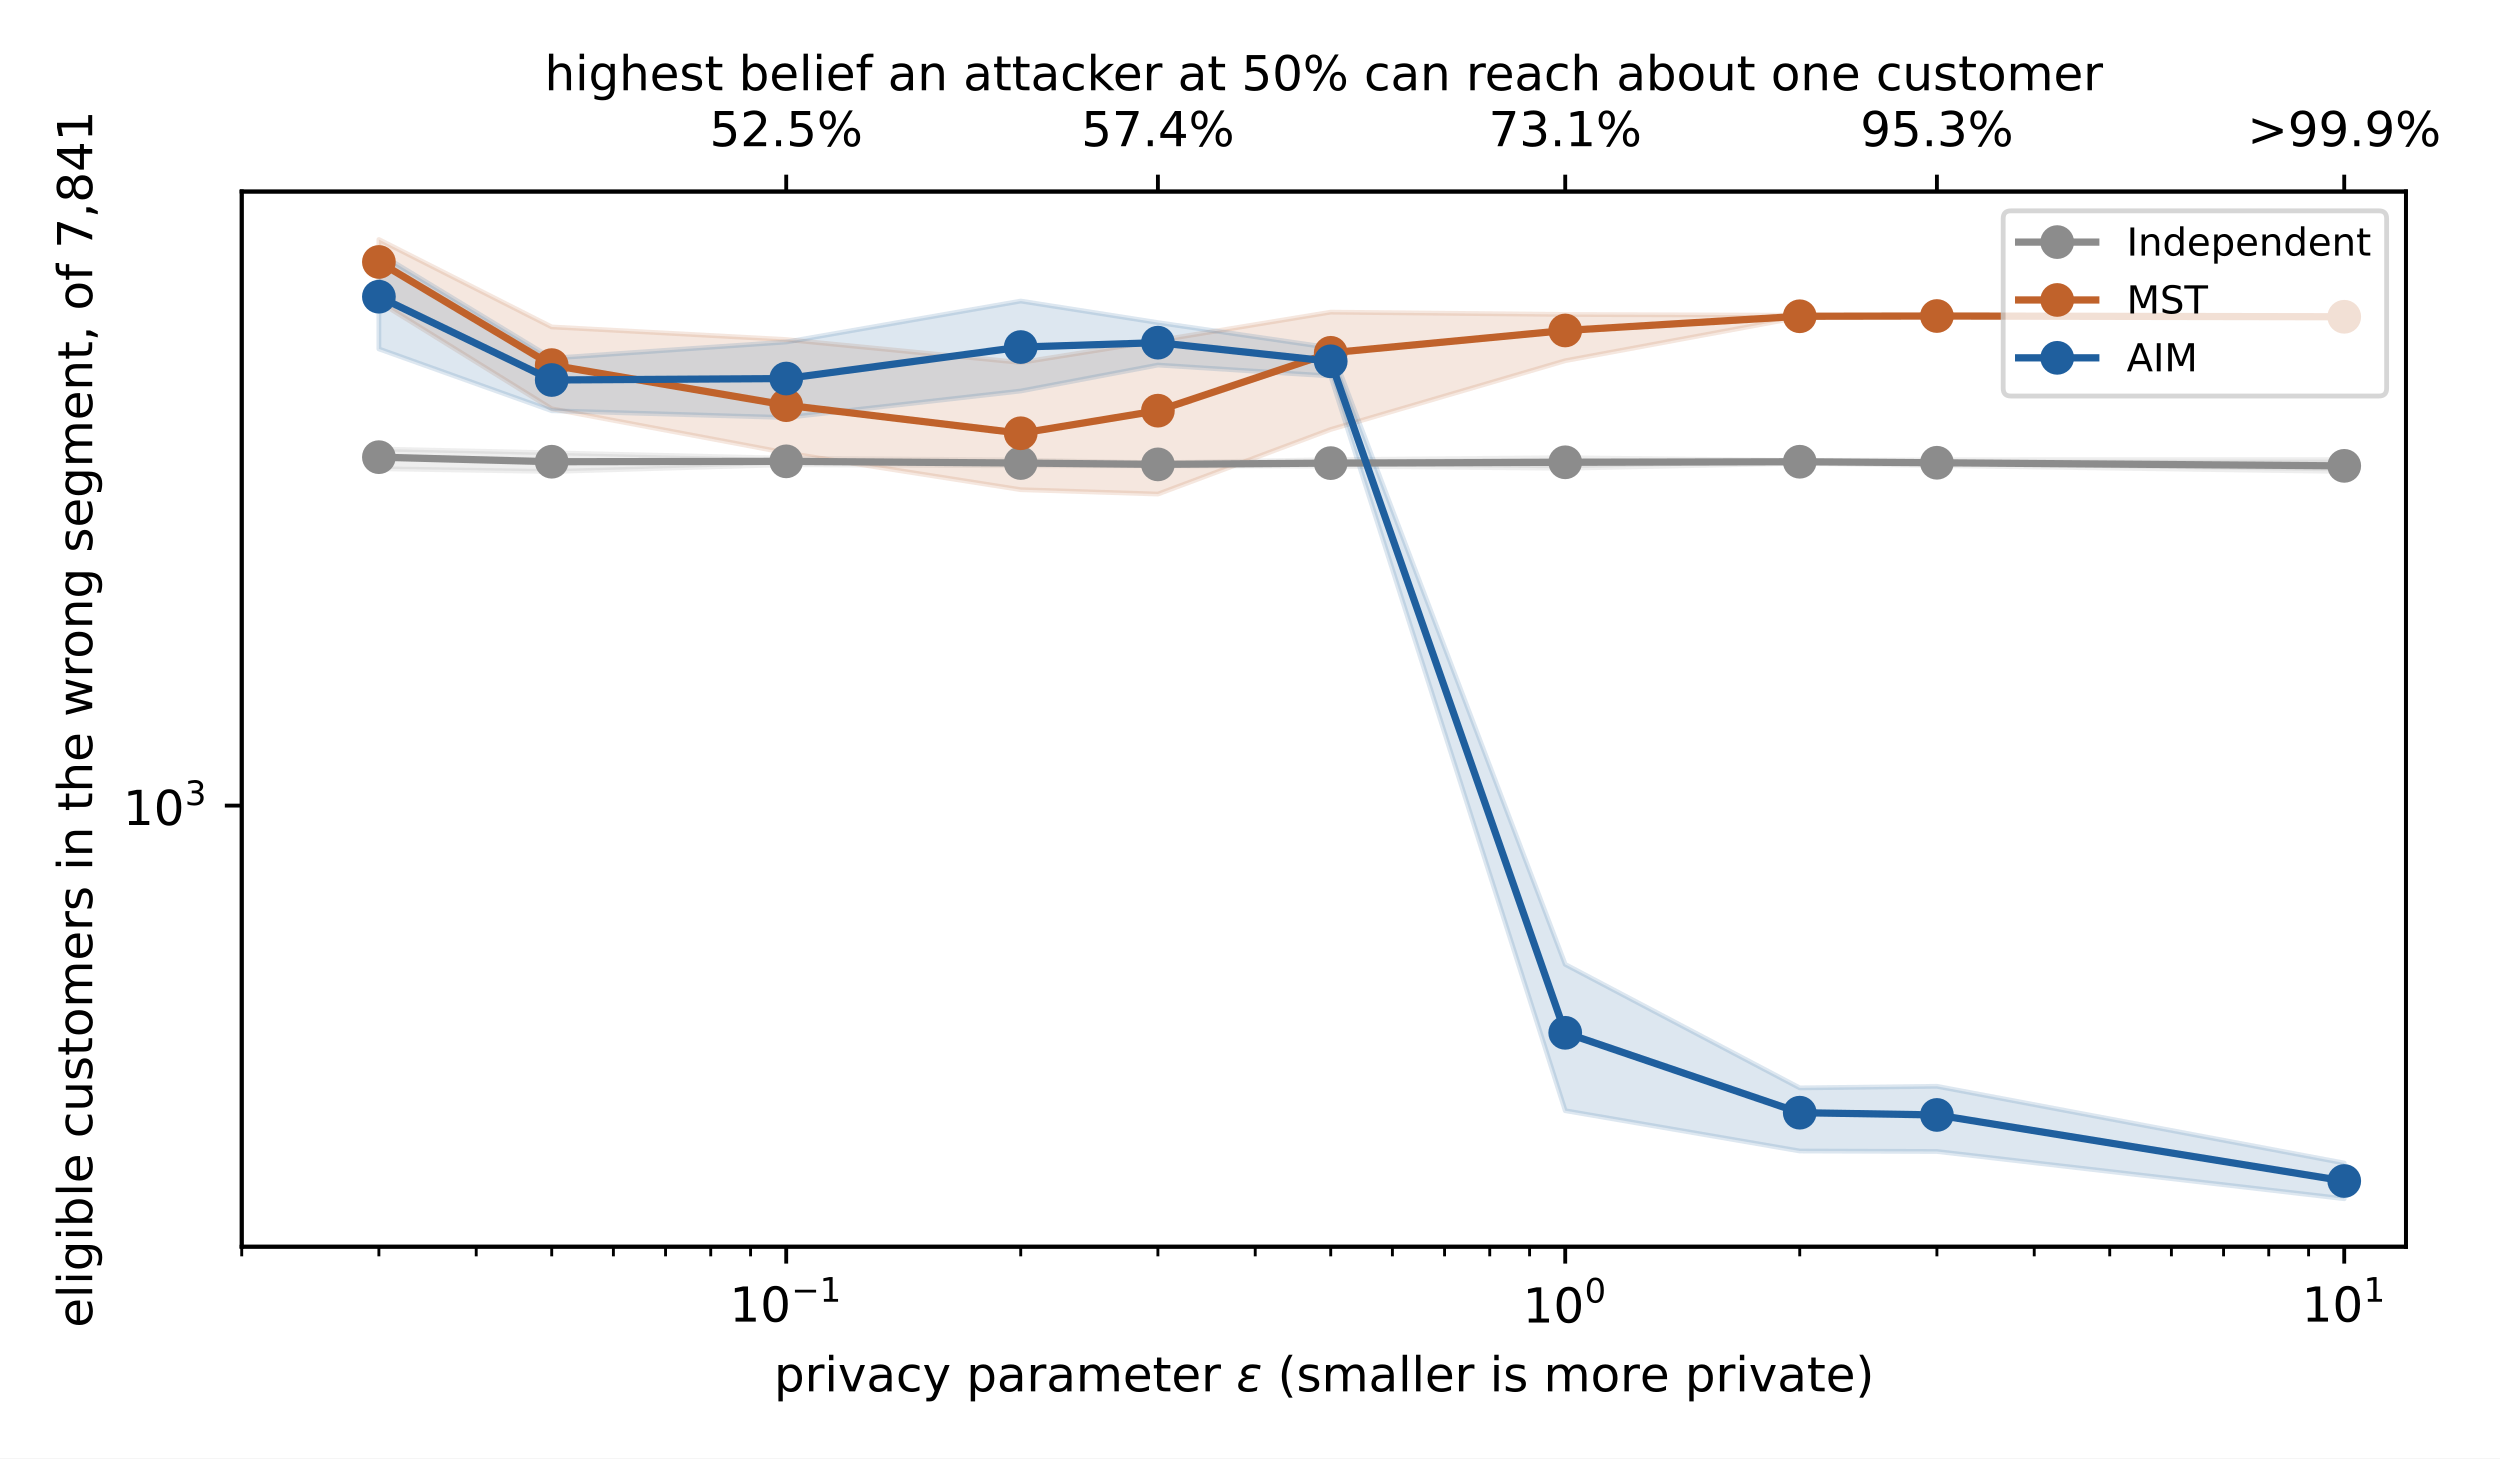
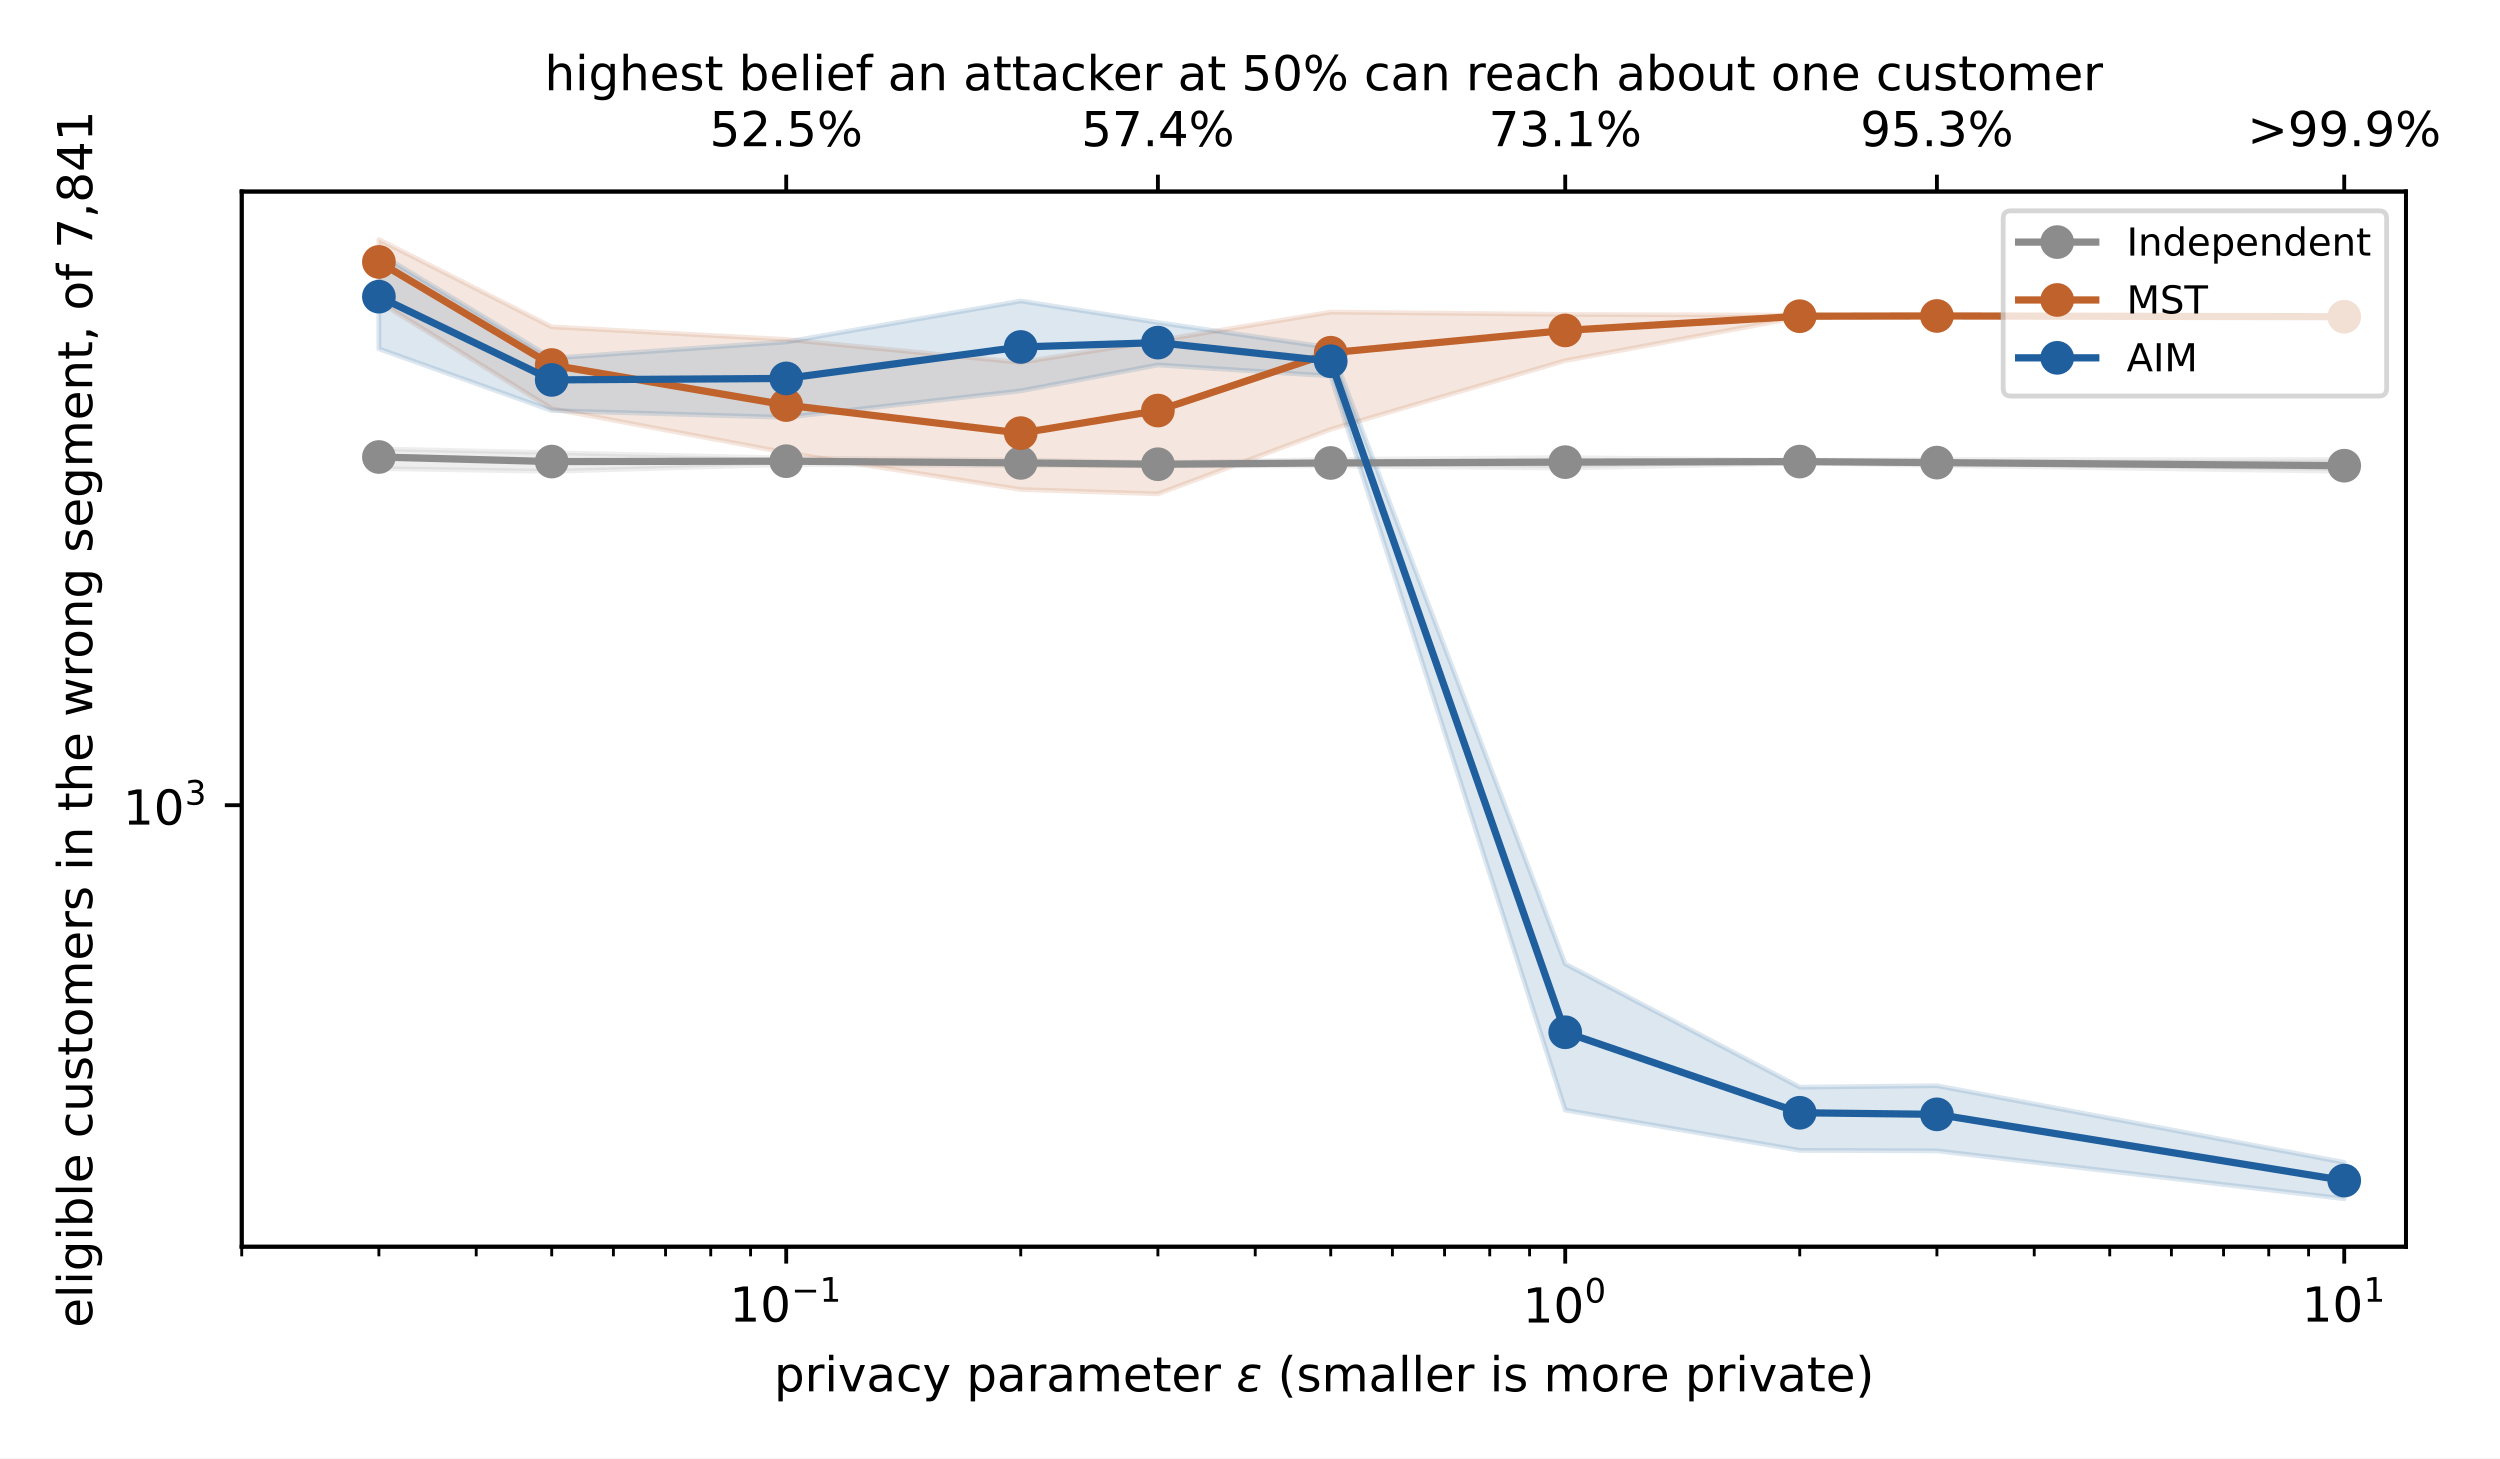
<svg xmlns="http://www.w3.org/2000/svg" xmlns:xlink="http://www.w3.org/1999/xlink" width="518.4pt" height="302.4pt" viewBox="0 0 518.4 302.4" version="1.1">
  <defs>
    <style type="text/css">*{stroke-linejoin: round; stroke-linecap: butt}</style>
  </defs>
  <g id="figure_1">
    <g id="patch_1">
      <path d="M 0 302.4  L 518.4 302.4  L 518.4 0  L 0 0  z " style="fill: #ffffff" />
    </g>
    <g id="axes_1">
      <g id="patch_2">
        <path d="M 50.122 258.515  L 498.891 258.515  L 498.891 39.72  L 50.122 39.72  z " style="fill: #ffffff" />
      </g>
      <g id="FillBetweenPolyCollection_1">
        <defs>
-           <path id="m904299fa8b" d="M 78.567 -209.295  L 78.567 -205.204  L 114.404 -204.627  L 163.03 -206.037  L 211.657 -205.81  L 240.102 -205.804  L 275.938 -205.738  L 324.565 -205.294  L 373.192 -206.329  L 401.637 -205.858  L 486.1 -204.632  L 486.1 -207.101  L 486.1 -207.101  L 401.637 -207.068  L 373.192 -206.905  L 324.565 -207.492  L 275.938 -207.094  L 240.102 -206.433  L 211.657 -207.013  L 163.03 -207.392  L 114.404 -208.505  L 78.567 -209.295  z " style="stroke: #8c8c8c; stroke-opacity: 0.15" />
+           <path id="m54367cc0fe" d="M 78.567 -209.325  L 78.567 -205.236  L 114.404 -204.66  L 163.03 -206.069  L 211.657 -205.842  L 240.102 -205.836  L 275.938 -205.77  L 324.565 -205.327  L 373.192 -206.36  L 401.637 -205.89  L 486.1 -204.665  L 486.1 -207.132  L 486.1 -207.132  L 401.637 -207.1  L 373.192 -206.937  L 324.565 -207.523  L 275.938 -207.126  L 240.102 -206.464  L 211.657 -207.044  L 163.03 -207.423  L 114.404 -208.535  L 78.567 -209.325  z " style="stroke: #8c8c8c; stroke-opacity: 0.15" />
        </defs>
        <g clip-path="url(#p44104c171d)">
-           <use xlink:href="#m904299fa8b" x="0" y="302.4" style="fill: #8c8c8c; fill-opacity: 0.15; stroke: #8c8c8c; stroke-opacity: 0.15" />
+           <use xlink:href="#m54367cc0fe" x="0" y="302.4" style="fill: #8c8c8c; fill-opacity: 0.15; stroke: #8c8c8c; stroke-opacity: 0.15" />
        </g>
      </g>
      <g id="FillBetweenPolyCollection_2">
        <defs>
-           <path id="m4ba1f37c2b" d="M 78.567 -252.735  L 78.567 -239.829  L 114.404 -217.631  L 163.03 -208.494  L 211.657 -200.858  L 240.102 -199.952  L 275.938 -213.35  L 324.565 -227.603  L 373.192 -236.617  L 401.637 -236.726  L 486.1 -236.568  L 486.1 -236.897  L 486.1 -236.897  L 401.637 -237.087  L 373.192 -237.031  L 324.565 -237.191  L 275.938 -237.675  L 240.102 -231.781  L 211.657 -227.233  L 163.03 -231.993  L 114.404 -234.604  L 78.567 -252.735  z " style="stroke: #c0622b; stroke-opacity: 0.15" />
+           <path id="ma6da9bcf77" d="M 78.567 -252.735  L 78.567 -239.837  L 114.404 -217.655  L 163.03 -208.524  L 211.657 -200.894  L 240.102 -199.989  L 275.938 -213.377  L 324.565 -227.62  L 373.192 -236.628  L 401.637 -236.737  L 486.1 -236.579  L 486.1 -236.908  L 486.1 -236.908  L 401.637 -237.098  L 373.192 -237.041  L 324.565 -237.202  L 275.938 -237.685  L 240.102 -231.796  L 211.657 -227.25  L 163.03 -232.008  L 114.404 -234.616  L 78.567 -252.735  z " style="stroke: #c0622b; stroke-opacity: 0.15" />
        </defs>
        <g clip-path="url(#p44104c171d)">
-           <use xlink:href="#m4ba1f37c2b" x="0" y="302.4" style="fill: #c0622b; fill-opacity: 0.15; stroke: #c0622b; stroke-opacity: 0.15" />
+           <use xlink:href="#ma6da9bcf77" x="0" y="302.4" style="fill: #c0622b; fill-opacity: 0.15; stroke: #c0622b; stroke-opacity: 0.15" />
        </g>
      </g>
      <g id="FillBetweenPolyCollection_3">
        <defs>
-           <path id="m093d029744" d="M 78.567 -249.872  L 78.567 -230.047  L 114.404 -217.23  L 163.03 -215.814  L 211.657 -221.323  L 240.102 -226.704  L 275.938 -224.426  L 324.565 -72.087  L 373.192 -63.726  L 401.637 -63.629  L 486.1 -53.83  L 486.1 -61.233  L 486.1 -61.233  L 401.637 -77.148  L 373.192 -76.813  L 324.565 -102.426  L 275.938 -230.283  L 240.102 -235.506  L 211.657 -239.975  L 163.03 -231.483  L 114.404 -228.129  L 78.567 -249.872  z " style="stroke: #1f5f9e; stroke-opacity: 0.15" />
+           <path id="m3454342158" d="M 78.567 -249.874  L 78.567 -230.063  L 114.404 -217.255  L 163.03 -215.854  L 211.657 -221.355  L 240.102 -226.722  L 275.938 -224.435  L 324.565 -72.212  L 373.192 -63.857  L 401.637 -63.759  L 486.1 -53.83  L 486.1 -61.365  L 486.1 -61.365  L 401.637 -77.269  L 373.192 -76.966  L 324.565 -102.53  L 275.938 -230.298  L 240.102 -235.518  L 211.657 -239.983  L 163.03 -231.498  L 114.404 -228.146  L 78.567 -249.874  z " style="stroke: #1f5f9e; stroke-opacity: 0.15" />
        </defs>
        <g clip-path="url(#p44104c171d)">
-           <use xlink:href="#m093d029744" x="0" y="302.4" style="fill: #1f5f9e; fill-opacity: 0.15; stroke: #1f5f9e; stroke-opacity: 0.15" />
+           <use xlink:href="#m3454342158" x="0" y="302.4" style="fill: #1f5f9e; fill-opacity: 0.15; stroke: #1f5f9e; stroke-opacity: 0.15" />
        </g>
      </g>
      <g id="matplotlib.axis_1">
        <g id="xtick_1">
          <g id="line2d_1">
            <defs>
              <path id="m0643501b7b" d="M 0 0  L 0 3.5  " style="stroke: #000000; stroke-width: 0.8" />
            </defs>
            <g>
              <use xlink:href="#m0643501b7b" x="163.03" y="258.515" style="stroke: #000000; stroke-width: 0.8" />
            </g>
          </g>
          <g id="text_1">
            <g transform="translate(151.2804 274.8153)">
              <text>
                <tspan x="0" y="-0.762" style="font-size: 10px; font-family: 'DejaVu Sans'">1</tspan>
                <tspan x="6.362" y="-0.762" style="font-size: 10px; font-family: 'DejaVu Sans'">0</tspan>
                <tspan x="12.82" y="-4.892" style="font-size: 7px; font-family: 'DejaVu Sans'">−</tspan>
                <tspan x="18.686" y="-4.892" style="font-size: 7px; font-family: 'DejaVu Sans'">1</tspan>
              </text>
            </g>
          </g>
        </g>
        <g id="xtick_2">
          <g id="line2d_2">
            <g>
              <use xlink:href="#m0643501b7b" x="324.565" y="258.515" style="stroke: #000000; stroke-width: 0.8" />
            </g>
          </g>
          <g id="text_2">
            <g transform="translate(315.7653 274.9153)">
              <text>
                <tspan x="0" y="-0.675" style="font-size: 10px; font-family: 'DejaVu Sans'">1</tspan>
                <tspan x="6.362" y="-0.675" style="font-size: 10px; font-family: 'DejaVu Sans'">0</tspan>
                <tspan x="12.82" y="-4.805" style="font-size: 7px; font-family: 'DejaVu Sans'">0</tspan>
              </text>
            </g>
          </g>
        </g>
        <g id="xtick_3">
          <g id="line2d_3">
            <g>
              <use xlink:href="#m0643501b7b" x="486.1" y="258.515" style="stroke: #000000; stroke-width: 0.8" />
            </g>
          </g>
          <g id="text_3">
            <g transform="translate(477.3002 274.8153)">
              <text>
                <tspan x="0" y="-0.762" style="font-size: 10px; font-family: 'DejaVu Sans'">1</tspan>
                <tspan x="6.362" y="-0.762" style="font-size: 10px; font-family: 'DejaVu Sans'">0</tspan>
                <tspan x="12.82" y="-4.892" style="font-size: 7px; font-family: 'DejaVu Sans'">1</tspan>
              </text>
            </g>
          </g>
        </g>
        <g id="xtick_4">
          <g id="line2d_4">
            <defs>
              <path id="md805db2b2f" d="M 0 0  L 0 2  " style="stroke: #000000; stroke-width: 0.6" />
            </defs>
            <g>
              <use xlink:href="#md805db2b2f" x="50.122" y="258.515" style="stroke: #000000; stroke-width: 0.6" />
            </g>
          </g>
        </g>
        <g id="xtick_5">
          <g id="line2d_5">
            <g>
              <use xlink:href="#md805db2b2f" x="78.567" y="258.515" style="stroke: #000000; stroke-width: 0.6" />
            </g>
          </g>
        </g>
        <g id="xtick_6">
          <g id="line2d_6">
            <g>
              <use xlink:href="#md805db2b2f" x="98.749" y="258.515" style="stroke: #000000; stroke-width: 0.6" />
            </g>
          </g>
        </g>
        <g id="xtick_7">
          <g id="line2d_7">
            <g>
              <use xlink:href="#md805db2b2f" x="114.404" y="258.515" style="stroke: #000000; stroke-width: 0.6" />
            </g>
          </g>
        </g>
        <g id="xtick_8">
          <g id="line2d_8">
            <g>
              <use xlink:href="#md805db2b2f" x="127.194" y="258.515" style="stroke: #000000; stroke-width: 0.6" />
            </g>
          </g>
        </g>
        <g id="xtick_9">
          <g id="line2d_9">
            <g>
              <use xlink:href="#md805db2b2f" x="138.008" y="258.515" style="stroke: #000000; stroke-width: 0.6" />
            </g>
          </g>
        </g>
        <g id="xtick_10">
          <g id="line2d_10">
            <g>
              <use xlink:href="#md805db2b2f" x="147.376" y="258.515" style="stroke: #000000; stroke-width: 0.6" />
            </g>
          </g>
        </g>
        <g id="xtick_11">
          <g id="line2d_11">
            <g>
              <use xlink:href="#md805db2b2f" x="155.639" y="258.515" style="stroke: #000000; stroke-width: 0.6" />
            </g>
          </g>
        </g>
        <g id="xtick_12">
          <g id="line2d_12">
            <g>
              <use xlink:href="#md805db2b2f" x="211.657" y="258.515" style="stroke: #000000; stroke-width: 0.6" />
            </g>
          </g>
        </g>
        <g id="xtick_13">
          <g id="line2d_13">
            <g>
              <use xlink:href="#md805db2b2f" x="240.102" y="258.515" style="stroke: #000000; stroke-width: 0.6" />
            </g>
          </g>
        </g>
        <g id="xtick_14">
          <g id="line2d_14">
            <g>
              <use xlink:href="#md805db2b2f" x="260.284" y="258.515" style="stroke: #000000; stroke-width: 0.6" />
            </g>
          </g>
        </g>
        <g id="xtick_15">
          <g id="line2d_15">
            <g>
              <use xlink:href="#md805db2b2f" x="275.938" y="258.515" style="stroke: #000000; stroke-width: 0.6" />
            </g>
          </g>
        </g>
        <g id="xtick_16">
          <g id="line2d_16">
            <g>
              <use xlink:href="#md805db2b2f" x="288.729" y="258.515" style="stroke: #000000; stroke-width: 0.6" />
            </g>
          </g>
        </g>
        <g id="xtick_17">
          <g id="line2d_17">
            <g>
              <use xlink:href="#md805db2b2f" x="299.543" y="258.515" style="stroke: #000000; stroke-width: 0.6" />
            </g>
          </g>
        </g>
        <g id="xtick_18">
          <g id="line2d_18">
            <g>
              <use xlink:href="#md805db2b2f" x="308.911" y="258.515" style="stroke: #000000; stroke-width: 0.6" />
            </g>
          </g>
        </g>
        <g id="xtick_19">
          <g id="line2d_19">
            <g>
              <use xlink:href="#md805db2b2f" x="317.174" y="258.515" style="stroke: #000000; stroke-width: 0.6" />
            </g>
          </g>
        </g>
        <g id="xtick_20">
          <g id="line2d_20">
            <g>
              <use xlink:href="#md805db2b2f" x="373.192" y="258.515" style="stroke: #000000; stroke-width: 0.6" />
            </g>
          </g>
        </g>
        <g id="xtick_21">
          <g id="line2d_21">
            <g>
              <use xlink:href="#md805db2b2f" x="401.637" y="258.515" style="stroke: #000000; stroke-width: 0.6" />
            </g>
          </g>
        </g>
        <g id="xtick_22">
          <g id="line2d_22">
            <g>
              <use xlink:href="#md805db2b2f" x="421.819" y="258.515" style="stroke: #000000; stroke-width: 0.6" />
            </g>
          </g>
        </g>
        <g id="xtick_23">
          <g id="line2d_23">
            <g>
              <use xlink:href="#md805db2b2f" x="437.473" y="258.515" style="stroke: #000000; stroke-width: 0.6" />
            </g>
          </g>
        </g>
        <g id="xtick_24">
          <g id="line2d_24">
            <g>
              <use xlink:href="#md805db2b2f" x="450.264" y="258.515" style="stroke: #000000; stroke-width: 0.6" />
            </g>
          </g>
        </g>
        <g id="xtick_25">
          <g id="line2d_25">
            <g>
              <use xlink:href="#md805db2b2f" x="461.078" y="258.515" style="stroke: #000000; stroke-width: 0.6" />
            </g>
          </g>
        </g>
        <g id="xtick_26">
          <g id="line2d_26">
            <g>
              <use xlink:href="#md805db2b2f" x="470.446" y="258.515" style="stroke: #000000; stroke-width: 0.6" />
            </g>
          </g>
        </g>
        <g id="xtick_27">
          <g id="line2d_27">
            <g>
              <use xlink:href="#md805db2b2f" x="478.709" y="258.515" style="stroke: #000000; stroke-width: 0.6" />
            </g>
          </g>
        </g>
        <g id="text_4">
          <g transform="translate(160.5065 288.9177)">
            <text>
              <tspan x="0" y="-0.406" style="font-size: 10px; font-family: 'DejaVu Sans'">p</tspan>
              <tspan x="6.348" y="-0.406" style="font-size: 10px; font-family: 'DejaVu Sans'">r</tspan>
              <tspan x="10.459" y="-0.406" style="font-size: 10px; font-family: 'DejaVu Sans'">i</tspan>
              <tspan x="13.237" y="-0.406" style="font-size: 10px; font-family: 'DejaVu Sans'">v</tspan>
              <tspan x="19.155" y="-0.406" style="font-size: 10px; font-family: 'DejaVu Sans'">a</tspan>
              <tspan x="25.283" y="-0.406" style="font-size: 10px; font-family: 'DejaVu Sans'">c</tspan>
              <tspan x="30.781" y="-0.406" style="font-size: 10px; font-family: 'DejaVu Sans'">y</tspan>
              <tspan x="36.699" y="-0.406" style="font-size: 10px; font-family: 'DejaVu Sans'"> </tspan>
              <tspan x="39.878" y="-0.406" style="font-size: 10px; font-family: 'DejaVu Sans'">p</tspan>
              <tspan x="46.226" y="-0.406" style="font-size: 10px; font-family: 'DejaVu Sans'">a</tspan>
              <tspan x="52.354" y="-0.406" style="font-size: 10px; font-family: 'DejaVu Sans'">r</tspan>
              <tspan x="56.465" y="-0.406" style="font-size: 10px; font-family: 'DejaVu Sans'">a</tspan>
              <tspan x="62.593" y="-0.406" style="font-size: 10px; font-family: 'DejaVu Sans'">m</tspan>
              <tspan x="72.334" y="-0.406" style="font-size: 10px; font-family: 'DejaVu Sans'">e</tspan>
              <tspan x="78.486" y="-0.406" style="font-size: 10px; font-family: 'DejaVu Sans'">t</tspan>
              <tspan x="82.407" y="-0.406" style="font-size: 10px; font-family: 'DejaVu Sans'">e</tspan>
              <tspan x="88.56" y="-0.406" style="font-size: 10px; font-family: 'DejaVu Sans'">r</tspan>
              <tspan x="92.671" y="-0.406" style="font-size: 10px; font-family: 'DejaVu Sans'"> </tspan>
              <tspan x="101.255" y="-0.406" style="font-size: 10px; font-family: 'DejaVu Sans'"> </tspan>
              <tspan x="104.434" y="-0.406" style="font-size: 10px; font-family: 'DejaVu Sans'">(</tspan>
              <tspan x="108.335" y="-0.406" style="font-size: 10px; font-family: 'DejaVu Sans'">s</tspan>
              <tspan x="113.545" y="-0.406" style="font-size: 10px; font-family: 'DejaVu Sans'">m</tspan>
              <tspan x="123.286" y="-0.406" style="font-size: 10px; font-family: 'DejaVu Sans'">a</tspan>
              <tspan x="129.414" y="-0.406" style="font-size: 10px; font-family: 'DejaVu Sans'">l</tspan>
              <tspan x="132.192" y="-0.406" style="font-size: 10px; font-family: 'DejaVu Sans'">l</tspan>
              <tspan x="134.971" y="-0.406" style="font-size: 10px; font-family: 'DejaVu Sans'">e</tspan>
              <tspan x="141.123" y="-0.406" style="font-size: 10px; font-family: 'DejaVu Sans'">r</tspan>
              <tspan x="145.234" y="-0.406" style="font-size: 10px; font-family: 'DejaVu Sans'"> </tspan>
              <tspan x="148.413" y="-0.406" style="font-size: 10px; font-family: 'DejaVu Sans'">i</tspan>
              <tspan x="151.191" y="-0.406" style="font-size: 10px; font-family: 'DejaVu Sans'">s</tspan>
              <tspan x="156.401" y="-0.406" style="font-size: 10px; font-family: 'DejaVu Sans'"> </tspan>
              <tspan x="159.58" y="-0.406" style="font-size: 10px; font-family: 'DejaVu Sans'">m</tspan>
              <tspan x="169.321" y="-0.406" style="font-size: 10px; font-family: 'DejaVu Sans'">o</tspan>
              <tspan x="175.439" y="-0.406" style="font-size: 10px; font-family: 'DejaVu Sans'">r</tspan>
              <tspan x="179.551" y="-0.406" style="font-size: 10px; font-family: 'DejaVu Sans'">e</tspan>
              <tspan x="185.703" y="-0.406" style="font-size: 10px; font-family: 'DejaVu Sans'"> </tspan>
              <tspan x="188.882" y="-0.406" style="font-size: 10px; font-family: 'DejaVu Sans'">p</tspan>
              <tspan x="195.229" y="-0.406" style="font-size: 10px; font-family: 'DejaVu Sans'">r</tspan>
              <tspan x="199.341" y="-0.406" style="font-size: 10px; font-family: 'DejaVu Sans'">i</tspan>
              <tspan x="202.119" y="-0.406" style="font-size: 10px; font-family: 'DejaVu Sans'">v</tspan>
              <tspan x="208.037" y="-0.406" style="font-size: 10px; font-family: 'DejaVu Sans'">a</tspan>
              <tspan x="214.165" y="-0.406" style="font-size: 10px; font-family: 'DejaVu Sans'">t</tspan>
              <tspan x="218.086" y="-0.406" style="font-size: 10px; font-family: 'DejaVu Sans'">e</tspan>
              <tspan x="224.238" y="-0.406" style="font-size: 10px; font-family: 'DejaVu Sans'">)</tspan>
              <tspan x="95.85" y="-0.406" style="font-style: oblique; font-size: 10px; font-family: 'DejaVu Sans'">ε</tspan>
            </text>
          </g>
        </g>
      </g>
      <g id="matplotlib.axis_2">
        <g id="ytick_1">
          <g id="line2d_28">
            <defs>
              <path id="m30115513dc" d="M 0 0  L -3.5 0  " style="stroke: #000000; stroke-width: 0.8" />
            </defs>
            <g>
-               <use xlink:href="#m30115513dc" x="50.122" y="167.049" style="stroke: #000000; stroke-width: 0.8" />
+               <use xlink:href="#m30115513dc" x="50.122" y="166.968" style="stroke: #000000; stroke-width: 0.8" />
            </g>
          </g>
          <g id="text_5">
-             <g transform="translate(25.52234 171.7485)">
+             <g transform="translate(25.52234 171.6678)">
              <text>
                <tspan x="0" y="-0.675" style="font-size: 10px; font-family: 'DejaVu Sans'">1</tspan>
                <tspan x="6.362" y="-0.675" style="font-size: 10px; font-family: 'DejaVu Sans'">0</tspan>
                <tspan x="12.82" y="-4.805" style="font-size: 7px; font-family: 'DejaVu Sans'">3</tspan>
              </text>
            </g>
          </g>
        </g>
        <g id="text_6">
          <text style="font-size: 10px; font-family: 'DejaVu Sans', 'Bitstream Vera Sans', 'Computer Modern Sans Serif', 'Lucida Grande', 'Verdana', 'Geneva', 'Lucid', 'Arial', 'Helvetica', 'Avant Garde', sans-serif; text-anchor: middle" x="19.12" y="149.118" transform="rotate(-90 19.12 149.1177)">eligible customers in the wrong segment, of 7,841</text>
        </g>
      </g>
      <g id="line2d_29">
-         <path d="M 78.567 94.798  L 114.404 95.743  L 163.03 95.665  L 211.657 96.015  L 240.102 96.295  L 275.938 96.032  L 324.565 95.861  L 373.192 95.745  L 401.637 95.957  L 486.1 96.601  " clip-path="url(#p44104c171d)" style="fill: none; stroke: #8c8c8c; stroke-width: 1.5; stroke-linecap: square" />
+         <path d="M 78.567 94.766  L 114.404 95.711  L 163.03 95.633  L 211.657 95.983  L 240.102 96.263  L 275.938 96.001  L 324.565 95.83  L 373.192 95.713  L 401.637 95.925  L 486.1 96.569  " clip-path="url(#p44104c171d)" style="fill: none; stroke: #8c8c8c; stroke-width: 1.5; stroke-linecap: square" />
        <defs>
          <path id="m89b5299bce" d="M 0 3  C 0.796 3 1.559 2.684 2.121 2.121  C 2.684 1.559 3 0.796 3 0  C 3 -0.796 2.684 -1.559 2.121 -2.121  C 1.559 -2.684 0.796 -3 0 -3  C -0.796 -3 -1.559 -2.684 -2.121 -2.121  C -2.684 -1.559 -3 -0.796 -3 0  C -3 0.796 -2.684 1.559 -2.121 2.121  C -1.559 2.684 -0.796 3 0 3  z " style="stroke: #8c8c8c" />
        </defs>
        <g clip-path="url(#p44104c171d)">
-           <use xlink:href="#m89b5299bce" x="78.567" y="94.798" style="fill: #8c8c8c; stroke: #8c8c8c" />
-           <use xlink:href="#m89b5299bce" x="114.404" y="95.743" style="fill: #8c8c8c; stroke: #8c8c8c" />
-           <use xlink:href="#m89b5299bce" x="163.03" y="95.665" style="fill: #8c8c8c; stroke: #8c8c8c" />
-           <use xlink:href="#m89b5299bce" x="211.657" y="96.015" style="fill: #8c8c8c; stroke: #8c8c8c" />
-           <use xlink:href="#m89b5299bce" x="240.102" y="96.295" style="fill: #8c8c8c; stroke: #8c8c8c" />
-           <use xlink:href="#m89b5299bce" x="275.938" y="96.032" style="fill: #8c8c8c; stroke: #8c8c8c" />
-           <use xlink:href="#m89b5299bce" x="324.565" y="95.861" style="fill: #8c8c8c; stroke: #8c8c8c" />
-           <use xlink:href="#m89b5299bce" x="373.192" y="95.745" style="fill: #8c8c8c; stroke: #8c8c8c" />
-           <use xlink:href="#m89b5299bce" x="401.637" y="95.957" style="fill: #8c8c8c; stroke: #8c8c8c" />
-           <use xlink:href="#m89b5299bce" x="486.1" y="96.601" style="fill: #8c8c8c; stroke: #8c8c8c" />
+           <use xlink:href="#m89b5299bce" x="78.567" y="94.766" style="fill: #8c8c8c; stroke: #8c8c8c" />
+           <use xlink:href="#m89b5299bce" x="114.404" y="95.711" style="fill: #8c8c8c; stroke: #8c8c8c" />
+           <use xlink:href="#m89b5299bce" x="163.03" y="95.633" style="fill: #8c8c8c; stroke: #8c8c8c" />
+           <use xlink:href="#m89b5299bce" x="211.657" y="95.983" style="fill: #8c8c8c; stroke: #8c8c8c" />
+           <use xlink:href="#m89b5299bce" x="240.102" y="96.263" style="fill: #8c8c8c; stroke: #8c8c8c" />
+           <use xlink:href="#m89b5299bce" x="275.938" y="96.001" style="fill: #8c8c8c; stroke: #8c8c8c" />
+           <use xlink:href="#m89b5299bce" x="324.565" y="95.83" style="fill: #8c8c8c; stroke: #8c8c8c" />
+           <use xlink:href="#m89b5299bce" x="373.192" y="95.713" style="fill: #8c8c8c; stroke: #8c8c8c" />
+           <use xlink:href="#m89b5299bce" x="401.637" y="95.925" style="fill: #8c8c8c; stroke: #8c8c8c" />
+           <use xlink:href="#m89b5299bce" x="486.1" y="96.569" style="fill: #8c8c8c; stroke: #8c8c8c" />
        </g>
      </g>
      <g id="line2d_30">
-         <path d="M 78.567 54.32  L 114.404 75.707  L 163.03 84.016  L 211.657 89.842  L 240.102 85.157  L 275.938 73.157  L 324.565 68.526  L 373.192 65.58  L 401.637 65.53  L 486.1 65.686  " clip-path="url(#p44104c171d)" style="fill: none; stroke: #c0622b; stroke-width: 1.5; stroke-linecap: square" />
+         <path d="M 78.567 54.316  L 114.404 75.689  L 163.03 83.992  L 211.657 89.814  L 240.102 85.133  L 275.938 73.141  L 324.565 68.513  L 373.192 65.569  L 401.637 65.519  L 486.1 65.675  " clip-path="url(#p44104c171d)" style="fill: none; stroke: #c0622b; stroke-width: 1.5; stroke-linecap: square" />
        <defs>
          <path id="m8ba2388295" d="M 0 3  C 0.796 3 1.559 2.684 2.121 2.121  C 2.684 1.559 3 0.796 3 0  C 3 -0.796 2.684 -1.559 2.121 -2.121  C 1.559 -2.684 0.796 -3 0 -3  C -0.796 -3 -1.559 -2.684 -2.121 -2.121  C -2.684 -1.559 -3 -0.796 -3 0  C -3 0.796 -2.684 1.559 -2.121 2.121  C -1.559 2.684 -0.796 3 0 3  z " style="stroke: #c0622b" />
        </defs>
        <g clip-path="url(#p44104c171d)">
-           <use xlink:href="#m8ba2388295" x="78.567" y="54.32" style="fill: #c0622b; stroke: #c0622b" />
-           <use xlink:href="#m8ba2388295" x="114.404" y="75.707" style="fill: #c0622b; stroke: #c0622b" />
-           <use xlink:href="#m8ba2388295" x="163.03" y="84.016" style="fill: #c0622b; stroke: #c0622b" />
-           <use xlink:href="#m8ba2388295" x="211.657" y="89.842" style="fill: #c0622b; stroke: #c0622b" />
-           <use xlink:href="#m8ba2388295" x="240.102" y="85.157" style="fill: #c0622b; stroke: #c0622b" />
-           <use xlink:href="#m8ba2388295" x="275.938" y="73.157" style="fill: #c0622b; stroke: #c0622b" />
-           <use xlink:href="#m8ba2388295" x="324.565" y="68.526" style="fill: #c0622b; stroke: #c0622b" />
-           <use xlink:href="#m8ba2388295" x="373.192" y="65.58" style="fill: #c0622b; stroke: #c0622b" />
-           <use xlink:href="#m8ba2388295" x="401.637" y="65.53" style="fill: #c0622b; stroke: #c0622b" />
-           <use xlink:href="#m8ba2388295" x="486.1" y="65.686" style="fill: #c0622b; stroke: #c0622b" />
+           <use xlink:href="#m8ba2388295" x="78.567" y="54.316" style="fill: #c0622b; stroke: #c0622b" />
+           <use xlink:href="#m8ba2388295" x="114.404" y="75.689" style="fill: #c0622b; stroke: #c0622b" />
+           <use xlink:href="#m8ba2388295" x="163.03" y="83.992" style="fill: #c0622b; stroke: #c0622b" />
+           <use xlink:href="#m8ba2388295" x="211.657" y="89.814" style="fill: #c0622b; stroke: #c0622b" />
+           <use xlink:href="#m8ba2388295" x="240.102" y="85.133" style="fill: #c0622b; stroke: #c0622b" />
+           <use xlink:href="#m8ba2388295" x="275.938" y="73.141" style="fill: #c0622b; stroke: #c0622b" />
+           <use xlink:href="#m8ba2388295" x="324.565" y="68.513" style="fill: #c0622b; stroke: #c0622b" />
+           <use xlink:href="#m8ba2388295" x="373.192" y="65.569" style="fill: #c0622b; stroke: #c0622b" />
+           <use xlink:href="#m8ba2388295" x="401.637" y="65.519" style="fill: #c0622b; stroke: #c0622b" />
+           <use xlink:href="#m8ba2388295" x="486.1" y="65.675" style="fill: #c0622b; stroke: #c0622b" />
        </g>
      </g>
      <g id="line2d_31">
-         <path d="M 78.567 61.524  L 114.404 78.797  L 163.03 78.493  L 211.657 71.966  L 240.102 71.055  L 275.938 74.919  L 324.565 214.164  L 373.192 230.727  L 401.637 231.196  L 486.1 244.892  " clip-path="url(#p44104c171d)" style="fill: none; stroke: #1f5f9e; stroke-width: 1.5; stroke-linecap: square" />
+         <path d="M 78.567 61.516  L 114.404 78.777  L 163.03 78.467  L 211.657 71.946  L 240.102 71.044  L 275.938 74.905  L 324.565 214.051  L 373.192 230.741  L 401.637 231.071  L 486.1 244.801  " clip-path="url(#p44104c171d)" style="fill: none; stroke: #1f5f9e; stroke-width: 1.5; stroke-linecap: square" />
        <defs>
          <path id="m212df8977a" d="M 0 3  C 0.796 3 1.559 2.684 2.121 2.121  C 2.684 1.559 3 0.796 3 0  C 3 -0.796 2.684 -1.559 2.121 -2.121  C 1.559 -2.684 0.796 -3 0 -3  C -0.796 -3 -1.559 -2.684 -2.121 -2.121  C -2.684 -1.559 -3 -0.796 -3 0  C -3 0.796 -2.684 1.559 -2.121 2.121  C -1.559 2.684 -0.796 3 0 3  z " style="stroke: #1f5f9e" />
        </defs>
        <g clip-path="url(#p44104c171d)">
-           <use xlink:href="#m212df8977a" x="78.567" y="61.524" style="fill: #1f5f9e; stroke: #1f5f9e" />
-           <use xlink:href="#m212df8977a" x="114.404" y="78.797" style="fill: #1f5f9e; stroke: #1f5f9e" />
-           <use xlink:href="#m212df8977a" x="163.03" y="78.493" style="fill: #1f5f9e; stroke: #1f5f9e" />
-           <use xlink:href="#m212df8977a" x="211.657" y="71.966" style="fill: #1f5f9e; stroke: #1f5f9e" />
-           <use xlink:href="#m212df8977a" x="240.102" y="71.055" style="fill: #1f5f9e; stroke: #1f5f9e" />
-           <use xlink:href="#m212df8977a" x="275.938" y="74.919" style="fill: #1f5f9e; stroke: #1f5f9e" />
-           <use xlink:href="#m212df8977a" x="324.565" y="214.164" style="fill: #1f5f9e; stroke: #1f5f9e" />
-           <use xlink:href="#m212df8977a" x="373.192" y="230.727" style="fill: #1f5f9e; stroke: #1f5f9e" />
-           <use xlink:href="#m212df8977a" x="401.637" y="231.196" style="fill: #1f5f9e; stroke: #1f5f9e" />
-           <use xlink:href="#m212df8977a" x="486.1" y="244.892" style="fill: #1f5f9e; stroke: #1f5f9e" />
+           <use xlink:href="#m212df8977a" x="78.567" y="61.516" style="fill: #1f5f9e; stroke: #1f5f9e" />
+           <use xlink:href="#m212df8977a" x="114.404" y="78.777" style="fill: #1f5f9e; stroke: #1f5f9e" />
+           <use xlink:href="#m212df8977a" x="163.03" y="78.467" style="fill: #1f5f9e; stroke: #1f5f9e" />
+           <use xlink:href="#m212df8977a" x="211.657" y="71.946" style="fill: #1f5f9e; stroke: #1f5f9e" />
+           <use xlink:href="#m212df8977a" x="240.102" y="71.044" style="fill: #1f5f9e; stroke: #1f5f9e" />
+           <use xlink:href="#m212df8977a" x="275.938" y="74.905" style="fill: #1f5f9e; stroke: #1f5f9e" />
+           <use xlink:href="#m212df8977a" x="324.565" y="214.051" style="fill: #1f5f9e; stroke: #1f5f9e" />
+           <use xlink:href="#m212df8977a" x="373.192" y="230.741" style="fill: #1f5f9e; stroke: #1f5f9e" />
+           <use xlink:href="#m212df8977a" x="401.637" y="231.071" style="fill: #1f5f9e; stroke: #1f5f9e" />
+           <use xlink:href="#m212df8977a" x="486.1" y="244.801" style="fill: #1f5f9e; stroke: #1f5f9e" />
        </g>
      </g>
      <g id="patch_3">
        <path d="M 50.122 258.515  L 50.122 39.72  " style="fill: none; stroke: #000000; stroke-width: 0.8; stroke-linejoin: miter; stroke-linecap: square" />
      </g>
      <g id="patch_4">
        <path d="M 498.891 258.515  L 498.891 39.72  " style="fill: none; stroke: #000000; stroke-width: 0.8; stroke-linejoin: miter; stroke-linecap: square" />
      </g>
      <g id="patch_5">
        <path d="M 50.122 258.515  L 498.891 258.515  " style="fill: none; stroke: #000000; stroke-width: 0.8; stroke-linejoin: miter; stroke-linecap: square" />
      </g>
      <g id="patch_6">
        <path d="M 50.122 39.72  L 498.891 39.72  " style="fill: none; stroke: #000000; stroke-width: 0.8; stroke-linejoin: miter; stroke-linecap: square" />
      </g>
      <g id="legend_1">
        <g id="patch_7">
          <path d="M 416.981 82.122  L 493.291 82.122  Q 494.891 82.122 494.891 80.522  L 494.891 45.32  Q 494.891 43.72 493.291 43.72  L 416.981 43.72  Q 415.381 43.72 415.381 45.32  L 415.381 80.522  Q 415.381 82.122 416.981 82.122  z " style="fill: #ffffff; opacity: 0.8; stroke: #cccccc; stroke-linejoin: miter" />
        </g>
        <g id="line2d_32">
          <path d="M 418.581 50.199  L 426.581 50.199  L 434.581 50.199  " style="fill: none; stroke: #8c8c8c; stroke-width: 1.5; stroke-linecap: square" />
          <g>
            <use xlink:href="#m89b5299bce" x="426.581" y="50.199" style="fill: #8c8c8c; stroke: #8c8c8c" />
          </g>
        </g>
        <g id="text_7">
          <text style="font-size: 8px; font-family: 'DejaVu Sans', 'Bitstream Vera Sans', 'Computer Modern Sans Serif', 'Lucida Grande', 'Verdana', 'Geneva', 'Lucid', 'Arial', 'Helvetica', 'Avant Garde', sans-serif; text-anchor: start" x="440.981" y="52.999" transform="rotate(-0 440.9807 52.99875)">Independent</text>
        </g>
        <g id="line2d_33">
          <path d="M 418.581 62.199  L 426.581 62.199  L 434.581 62.199  " style="fill: none; stroke: #c0622b; stroke-width: 1.5; stroke-linecap: square" />
          <g>
            <use xlink:href="#m8ba2388295" x="426.581" y="62.199" style="fill: #c0622b; stroke: #c0622b" />
          </g>
        </g>
        <g id="text_8">
          <text style="font-size: 8px; font-family: 'DejaVu Sans', 'Bitstream Vera Sans', 'Computer Modern Sans Serif', 'Lucida Grande', 'Verdana', 'Geneva', 'Lucid', 'Arial', 'Helvetica', 'Avant Garde', sans-serif; text-anchor: start" x="440.981" y="64.999" transform="rotate(-0 440.9807 64.99938)">MST</text>
        </g>
        <g id="line2d_34">
          <path d="M 418.581 74.2  L 426.581 74.2  L 434.581 74.2  " style="fill: none; stroke: #1f5f9e; stroke-width: 1.5; stroke-linecap: square" />
          <g>
            <use xlink:href="#m212df8977a" x="426.581" y="74.2" style="fill: #1f5f9e; stroke: #1f5f9e" />
          </g>
        </g>
        <g id="text_9">
          <text style="font-size: 8px; font-family: 'DejaVu Sans', 'Bitstream Vera Sans', 'Computer Modern Sans Serif', 'Lucida Grande', 'Verdana', 'Geneva', 'Lucid', 'Arial', 'Helvetica', 'Avant Garde', sans-serif; text-anchor: start" x="440.981" y="77" transform="rotate(-0 440.9807 77)">AIM</text>
        </g>
      </g>
    </g>
    <g id="axes_2">
      <g id="matplotlib.axis_3">
        <g id="xtick_28">
          <g id="line2d_35">
            <defs>
              <path id="md6a7c14eac" d="M 0 0  L 0 -3.5  " style="stroke: #000000; stroke-width: 0.8" />
            </defs>
            <g>
              <use xlink:href="#md6a7c14eac" x="163.03" y="39.72" style="stroke: #000000; stroke-width: 0.8" />
            </g>
          </g>
          <g id="text_10">
            <text style="font-size: 10px; font-family: 'DejaVu Sans', 'Bitstream Vera Sans', 'Computer Modern Sans Serif', 'Lucida Grande', 'Verdana', 'Geneva', 'Lucid', 'Arial', 'Helvetica', 'Avant Garde', sans-serif; text-anchor: middle" x="163.03" y="30.318" transform="rotate(-0 163.0304 30.31766)">52.5%</text>
          </g>
        </g>
        <g id="xtick_29">
          <g id="line2d_36">
            <g>
              <use xlink:href="#md6a7c14eac" x="240.102" y="39.72" style="stroke: #000000; stroke-width: 0.8" />
            </g>
          </g>
          <g id="text_11">
            <text style="font-size: 10px; font-family: 'DejaVu Sans', 'Bitstream Vera Sans', 'Computer Modern Sans Serif', 'Lucida Grande', 'Verdana', 'Geneva', 'Lucid', 'Arial', 'Helvetica', 'Avant Garde', sans-serif; text-anchor: middle" x="240.102" y="30.318" transform="rotate(-0 240.1021 30.31766)">57.4%</text>
          </g>
        </g>
        <g id="xtick_30">
          <g id="line2d_37">
            <g>
              <use xlink:href="#md6a7c14eac" x="324.565" y="39.72" style="stroke: #000000; stroke-width: 0.8" />
            </g>
          </g>
          <g id="text_12">
            <text style="font-size: 10px; font-family: 'DejaVu Sans', 'Bitstream Vera Sans', 'Computer Modern Sans Serif', 'Lucida Grande', 'Verdana', 'Geneva', 'Lucid', 'Arial', 'Helvetica', 'Avant Garde', sans-serif; text-anchor: middle" x="324.565" y="30.318" transform="rotate(-0 324.5653 30.31766)">73.1%</text>
          </g>
        </g>
        <g id="xtick_31">
          <g id="line2d_38">
            <g>
              <use xlink:href="#md6a7c14eac" x="401.637" y="39.72" style="stroke: #000000; stroke-width: 0.8" />
            </g>
          </g>
          <g id="text_13">
            <text style="font-size: 10px; font-family: 'DejaVu Sans', 'Bitstream Vera Sans', 'Computer Modern Sans Serif', 'Lucida Grande', 'Verdana', 'Geneva', 'Lucid', 'Arial', 'Helvetica', 'Avant Garde', sans-serif; text-anchor: middle" x="401.637" y="30.318" transform="rotate(-0 401.637 30.31766)">95.3%</text>
          </g>
        </g>
        <g id="xtick_32">
          <g id="line2d_39">
            <g>
              <use xlink:href="#md6a7c14eac" x="486.1" y="39.72" style="stroke: #000000; stroke-width: 0.8" />
            </g>
          </g>
          <g id="text_14">
            <text style="font-size: 10px; font-family: 'DejaVu Sans', 'Bitstream Vera Sans', 'Computer Modern Sans Serif', 'Lucida Grande', 'Verdana', 'Geneva', 'Lucid', 'Arial', 'Helvetica', 'Avant Garde', sans-serif; text-anchor: middle" x="486.1" y="30.318" transform="rotate(-0 486.1002 30.31766)">&gt;99.9%</text>
          </g>
        </g>
        <g id="text_15">
          <text style="font-size: 10px; font-family: 'DejaVu Sans', 'Bitstream Vera Sans', 'Computer Modern Sans Serif', 'Lucida Grande', 'Verdana', 'Geneva', 'Lucid', 'Arial', 'Helvetica', 'Avant Garde', sans-serif; text-anchor: middle" x="274.507" y="18.72" transform="rotate(-0 274.5065 18.72)">highest belief an attacker at 50% can reach about one customer</text>
        </g>
      </g>
      <g id="patch_8">
        <path d="M 50.122 258.515  L 50.122 39.72  " style="fill: none; stroke: #000000; stroke-width: 0.8; stroke-linejoin: miter; stroke-linecap: square" />
      </g>
      <g id="patch_9">
        <path d="M 498.891 258.515  L 498.891 39.72  " style="fill: none; stroke: #000000; stroke-width: 0.8; stroke-linejoin: miter; stroke-linecap: square" />
      </g>
      <g id="patch_10">
        <path d="M 50.122 258.515  L 498.891 258.515  " style="fill: none; stroke: #000000; stroke-width: 0.8; stroke-linejoin: miter; stroke-linecap: square" />
      </g>
      <g id="patch_11">
        <path d="M 50.122 39.72  L 498.891 39.72  " style="fill: none; stroke: #000000; stroke-width: 0.8; stroke-linejoin: miter; stroke-linecap: square" />
      </g>
    </g>
  </g>
  <defs>
    <clipPath id="p44104c171d">
      <rect x="50.122" y="39.72" width="448.768" height="218.795" />
    </clipPath>
  </defs>
</svg>
